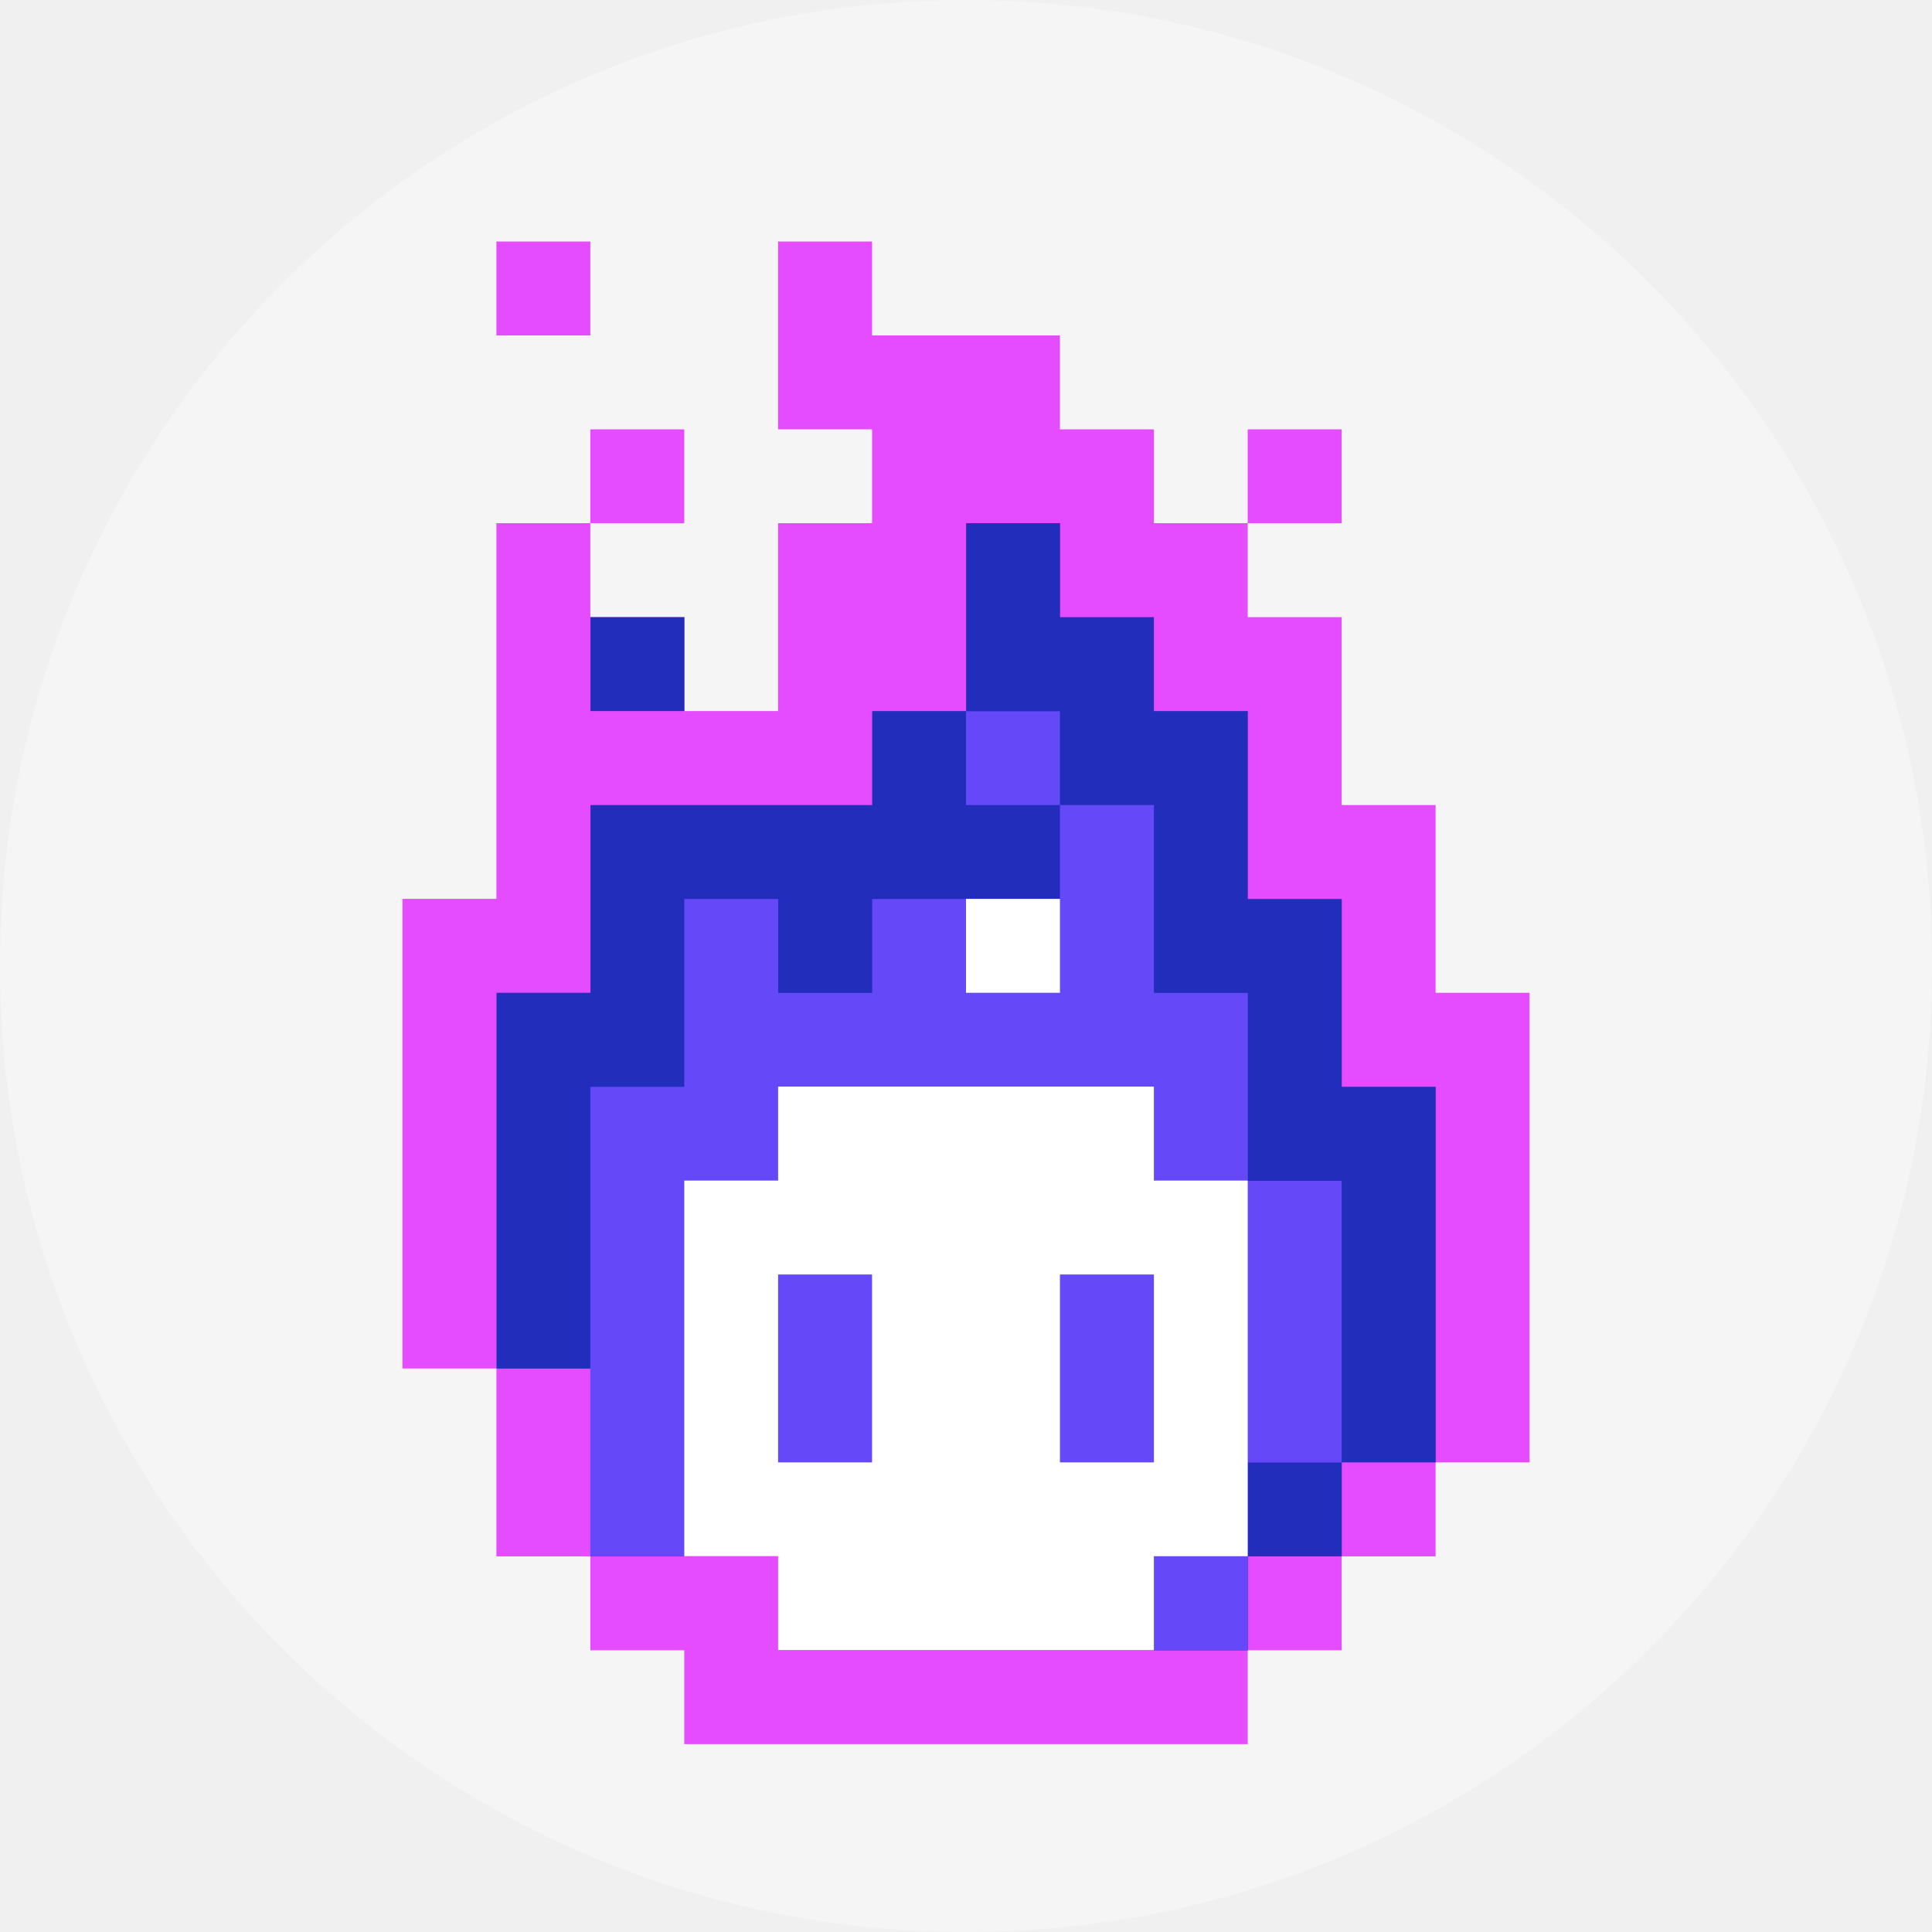
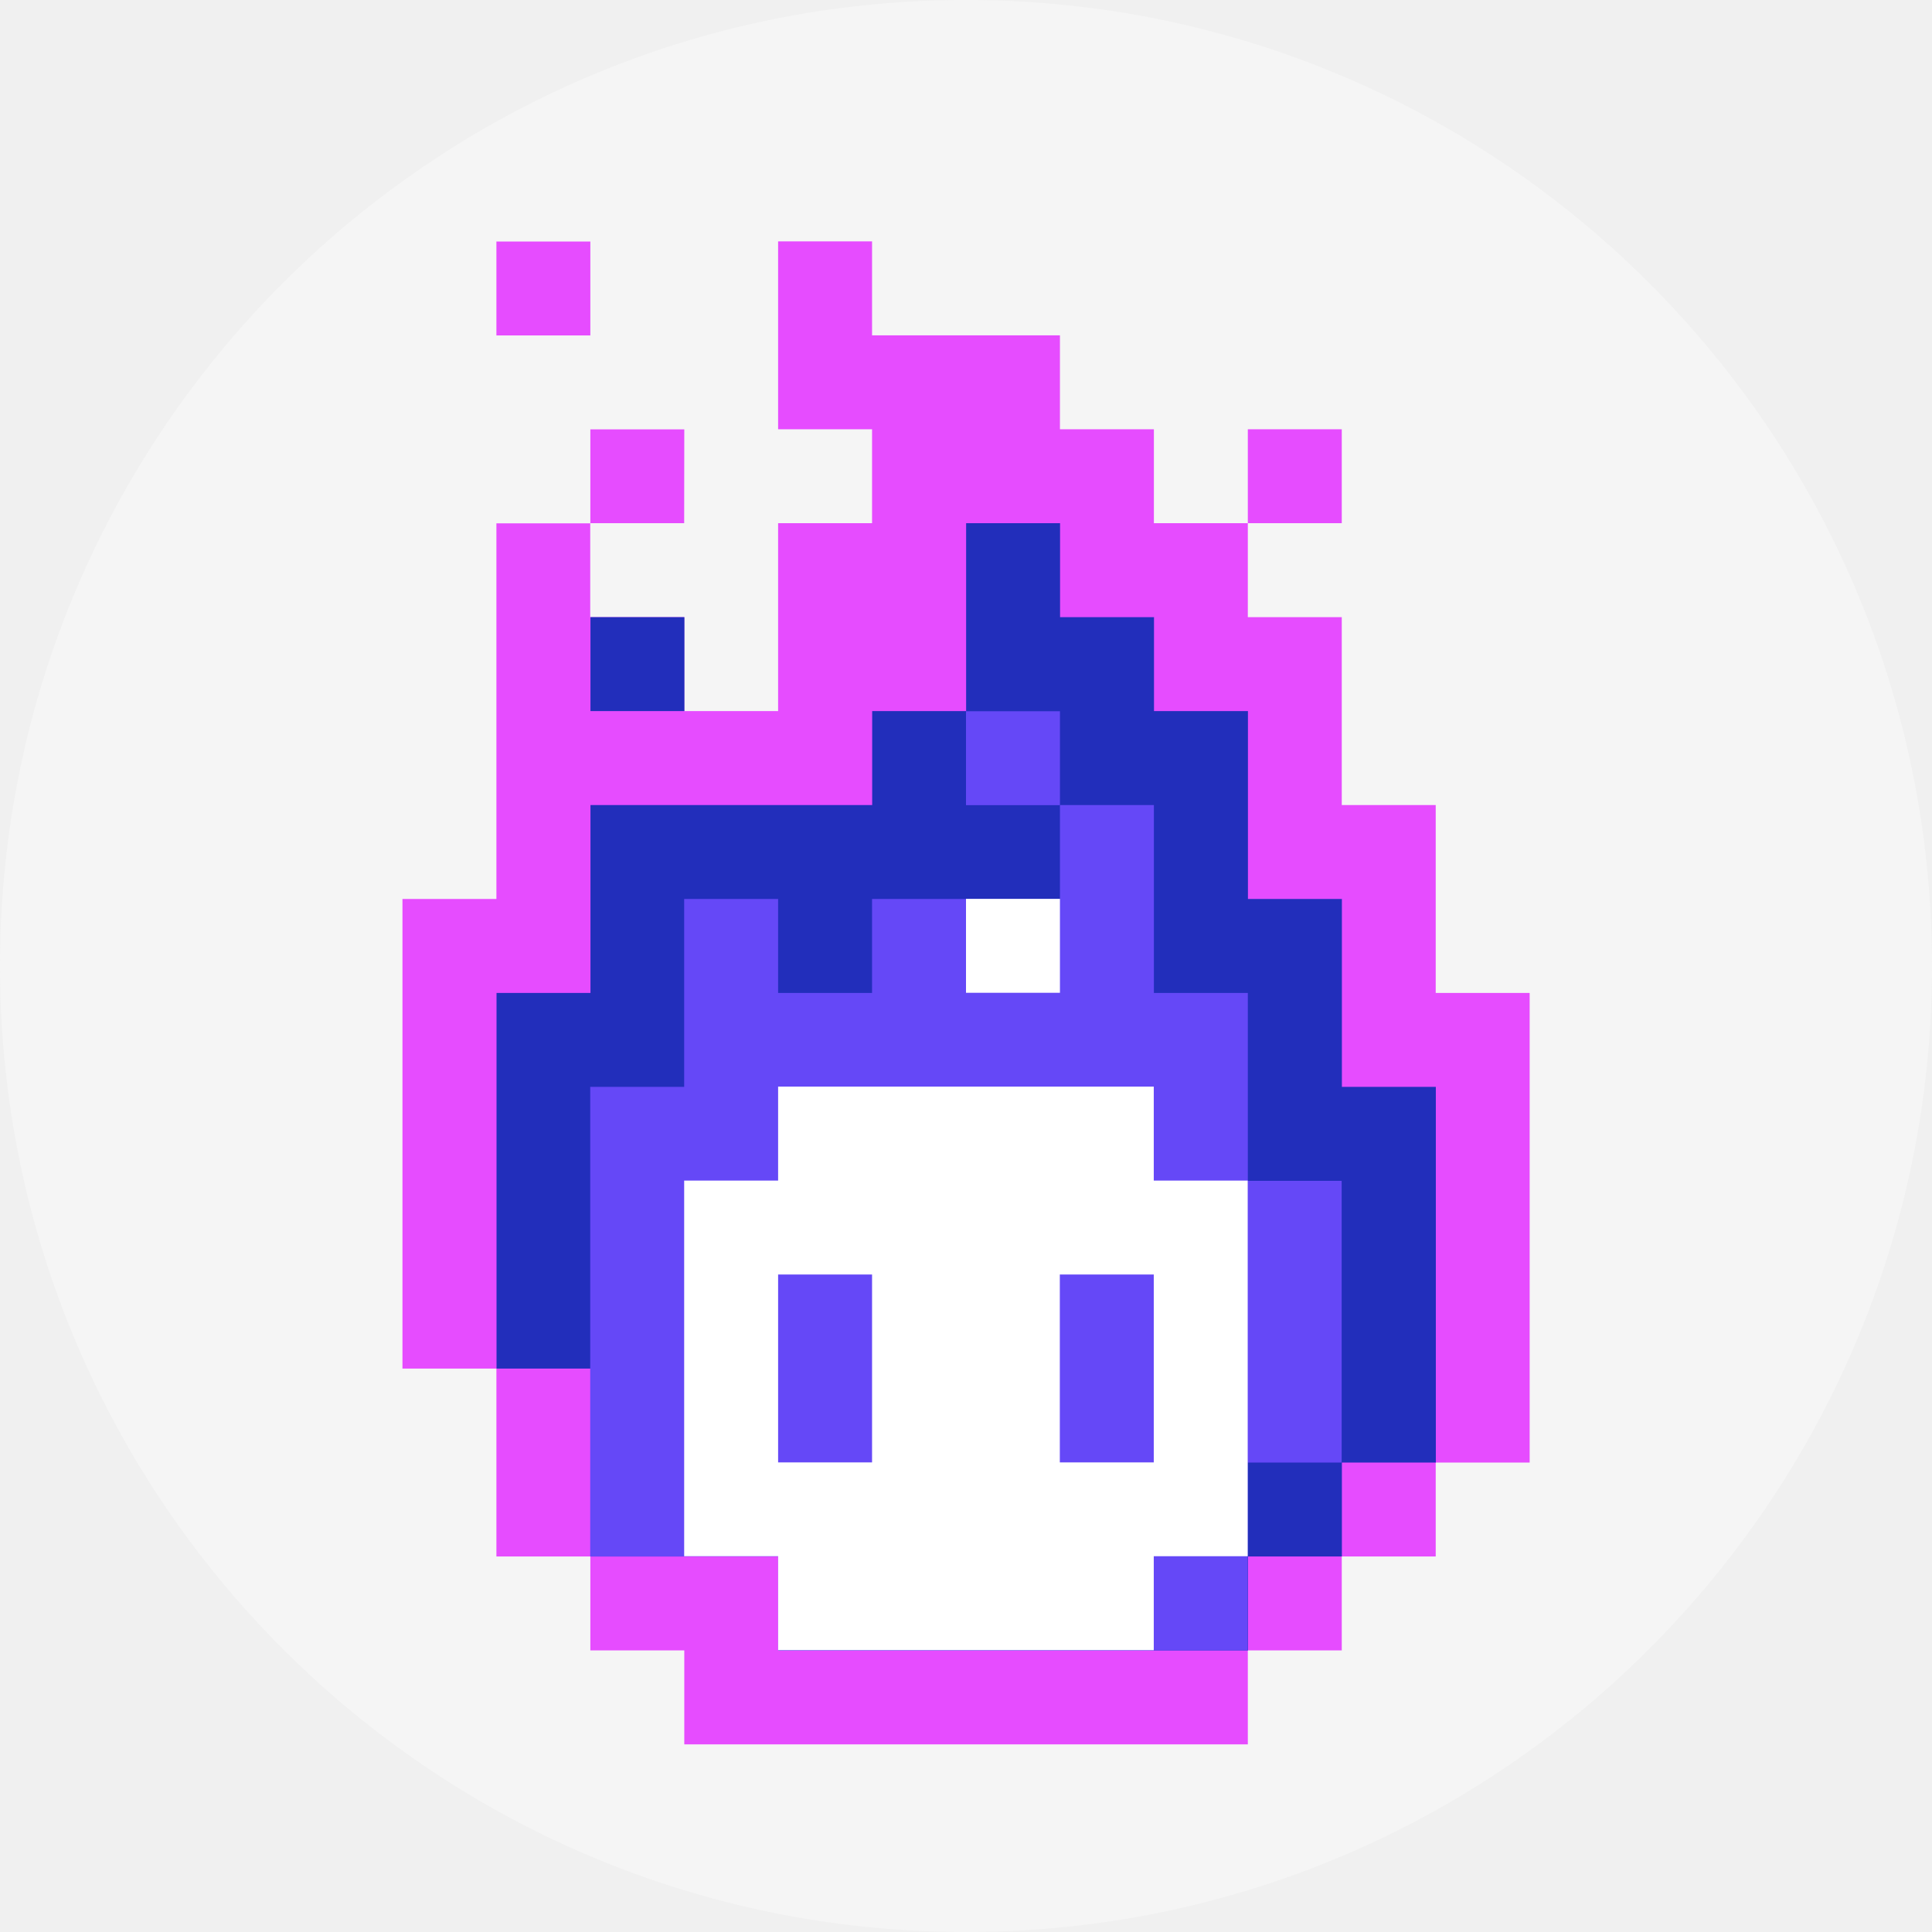
- <svg xmlns="http://www.w3.org/2000/svg" viewBox="0 0 16 16" fill="none">
-   <g clip-path="url(#clip0_28592_36197)">
-     <rect width="16" height="16" fill="#F5F5F5" />
-     <path d="M4.111 2H4.889V2.778H4.111V2Z" fill="#E64CFF" />
-     <path d="M5.667 3.556H4.889V4.333L4.111 4.333V7.444H3.333V11.333H4.111V12.889H4.889V13.667H5.667V14.444H10.333V13.667H11.111L11.111 12.889H11.889V12.111H12.667V8.222H11.889V6.667H11.111L11.111 5.111H10.333V4.333L11.111 4.333V3.556H10.333V4.333H9.556V3.556H8.778V2.778H7.222V2H6.444V3.556H7.222V4.333H6.444V5.889L5.667 5.889V5.111H4.889V4.333H5.667V3.556Z" fill="#E64CFF" />
-     <path d="M8.001 4.333H8.779V5.111H9.556V5.889H10.334V7.445L11.112 7.445V9H11.89V12.111H11.112L11.112 12.889H10.334V13.667H6.445V12.889H4.89V11.334H4.112V8.222H4.89V6.667H7.223V5.889L8.001 5.889V4.333Z" fill="#222EBB" />
-     <path d="M5.668 5.111H4.89V5.889H5.668V5.111Z" fill="#222EBB" />
-     <path d="M8 5.89H8.778V6.667H8V5.89Z" fill="#6548F7" />
-     <path d="M10.334 9.779V8.223H9.556V6.667L8.778 6.667V7.445L7.223 7.445V8.223H6.445L6.445 7.445H5.667V9.001H4.889V12.89H6.445V13.667H10.334V12.112H11.111V9.779H10.334Z" fill="#6548F7" />
-     <path d="M8.778 7.444H8V8.222H8.778V7.444Z" fill="white" />
-     <path fill-rule="evenodd" clip-rule="evenodd" d="M6.444 8.999V9.777H5.667V12.888H6.444V13.666H9.556V12.888H10.333V9.777H9.556V8.999H6.444ZM6.444 10.555H7.222V12.111H6.444V10.555ZM9.556 12.111V10.555L8.778 10.555V12.111H9.556Z" fill="white" />
+ <svg xmlns="http://www.w3.org/2000/svg" fill="none" viewBox="0 0 16 16">
+   <clipPath id="a">
+     <rect height="16" rx="8" width="16" />
+   </clipPath>
+   <g clip-path="url(#a)">
+     <path d="m0 0h16v16h-16z" fill="#f5f5f5" />
+     <path d="m4.111 2h.778v.778h-.778z" fill="#e64cff" />
+     <path d="m5.667 3.556h-.778v.778h-.778v3.111h-.778v3.889h.778v1.556h.778v.778h.778v.778h4.667v-.778h.778v-.778h.778v-.778h.778v-3.889h-.778v-1.556h-.778v-1.556h-.778v-.778h.778v-.778h-.778v.778h-.778v-.778h-.778v-.778h-1.556v-.778h-.778v1.556h.778v.778h-.778v1.556h-.778v-.778h-.778v-.778h.778z" fill="#e64cff" />
+     <path d="m8.001 4.333h.778v.778h.778v.778h.778v1.556h.778v1.556h.778v3.111h-.778v.778h-.778v.778h-3.889v-.778h-1.556v-1.556h-.778v-3.111h.778v-1.556h2.333v-.778h.778z" fill="#222ebb" />
+     <path d="m5.668 5.111h-.778v.778h.778z" fill="#222ebb" />
+     <path d="m8 5.89h.778v.778h-.778z" fill="#6548f7" />
+     <path d="m10.334 9.779v-1.556h-.778v-1.556h-.778v.778h-1.556v.778h-.778l0-.778h-.778v1.556h-.778v3.889h1.556v.778h3.889v-1.556h.778v-2.333z" fill="#6548f7" />
+     <g fill="#fff">
+       <path d="m8.778 7.444h-.778v.778h.778z" />
+       <path clip-rule="evenodd" d="m6.444 8.999v.778h-.778v3.111h.778v.778h3.111v-.778h.778v-3.111h-.778v-.778zm0 1.556h.778v1.556h-.778zm3.111 1.556v-1.556h-.778v1.556z" fill-rule="evenodd" />
+     </g>
  </g>
-   <defs>
-     <clipPath id="clip0_28592_36197">
-       <rect width="16" height="16" rx="8" fill="white" />
-     </clipPath>
-   </defs>
</svg>
